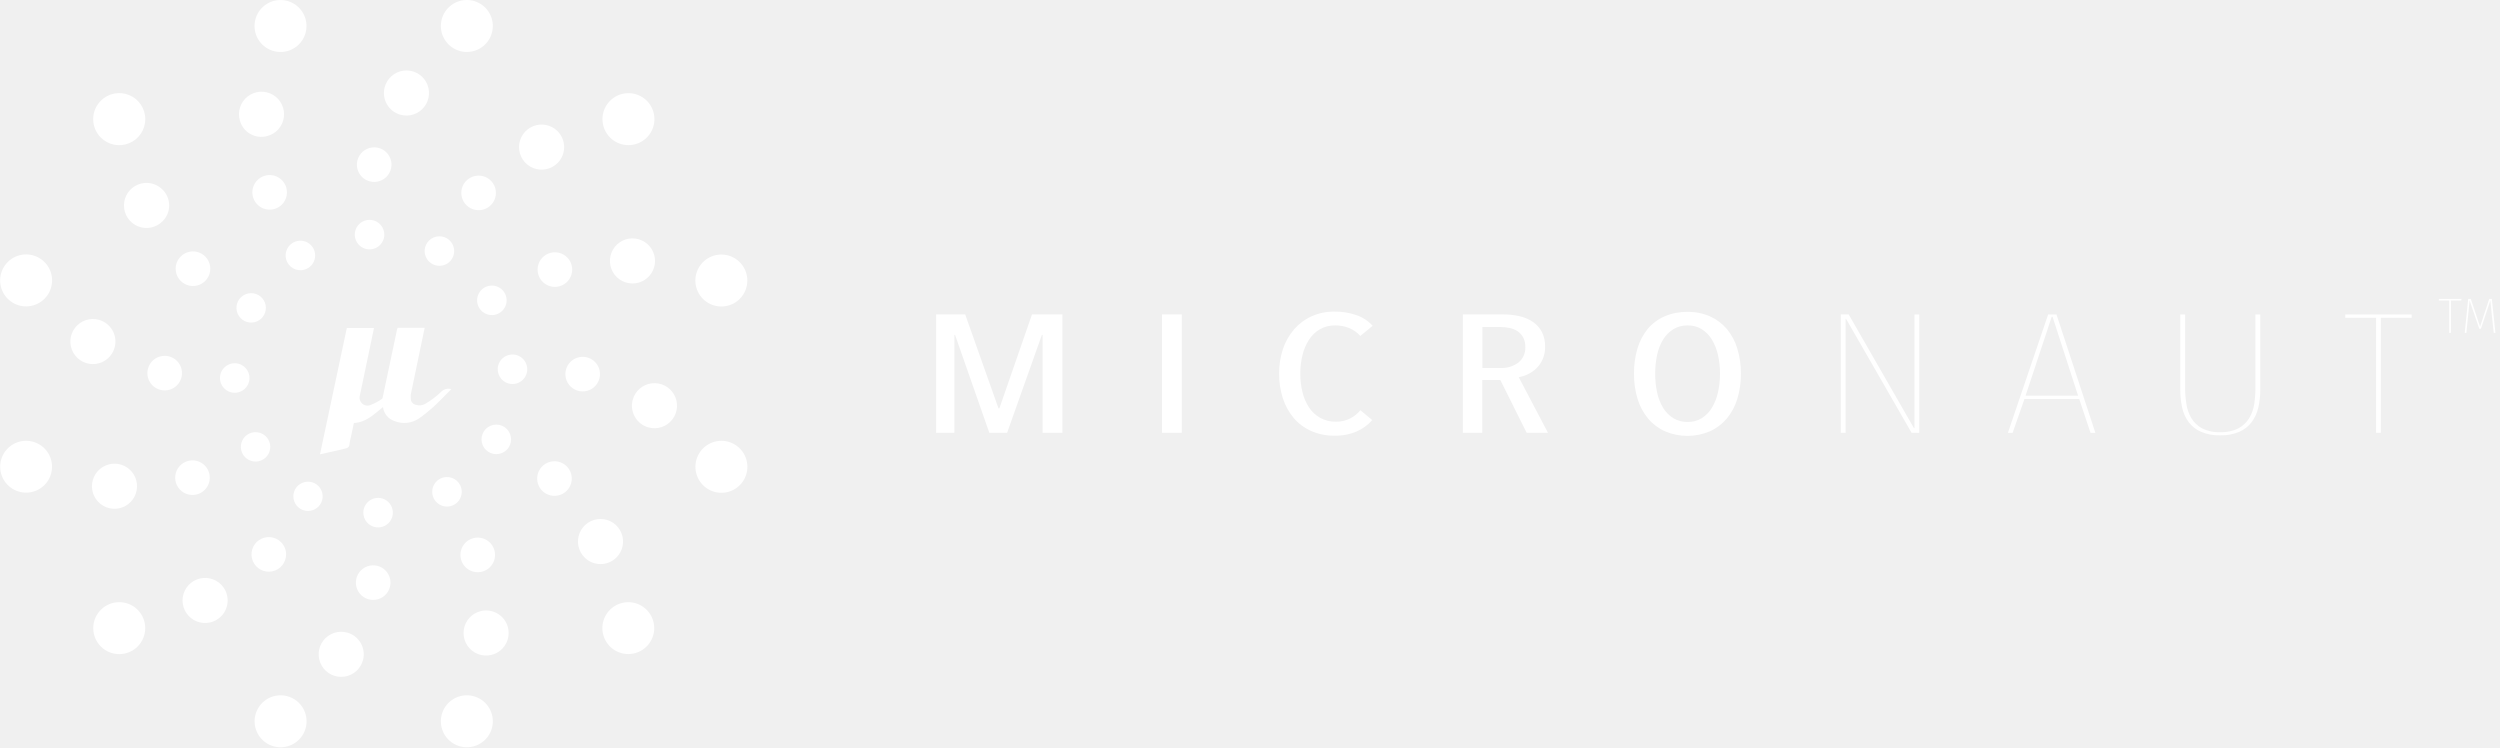
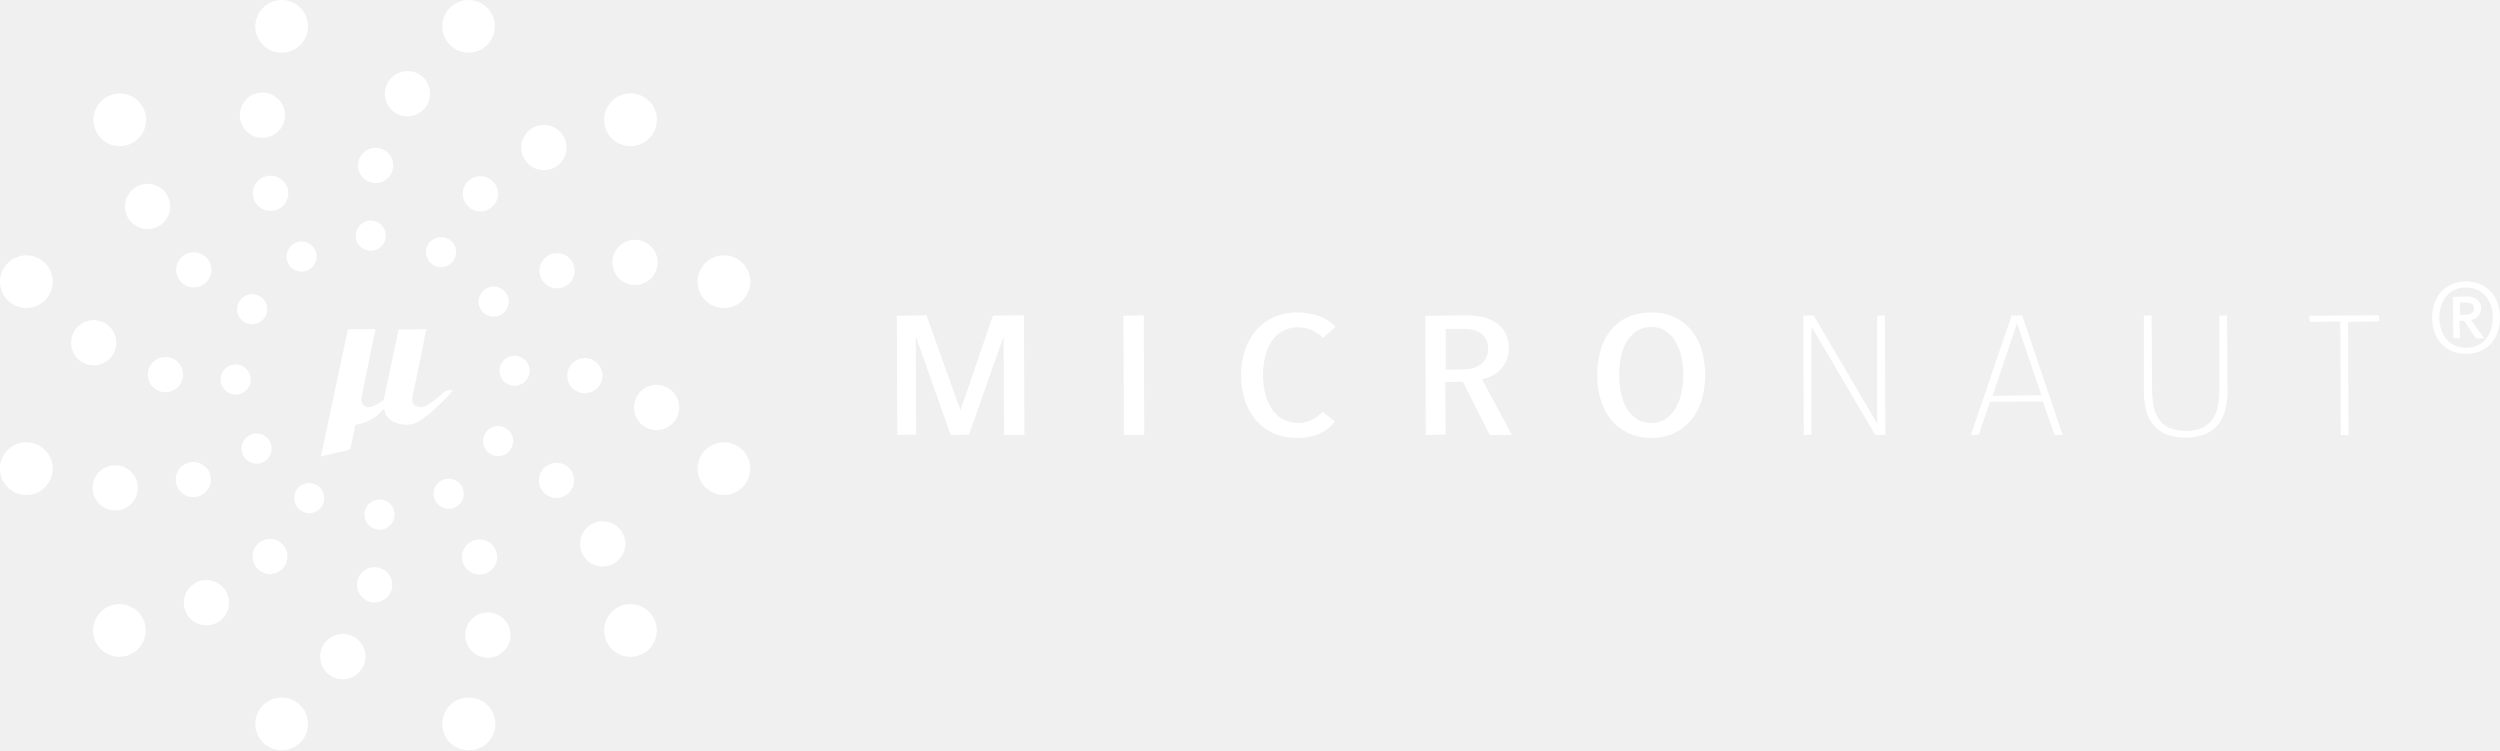
- <svg xmlns="http://www.w3.org/2000/svg" width="368px" height="110px" viewBox="0 0 368 110" version="1.1">
-   <defs />
-   <g id="Page-1" stroke="none" stroke-width="1" fill="none" fill-rule="evenodd">
-     <g id="white_micronautlogo" fill="#FFFFFF" fill-rule="nonzero">
-       <polygon id="Path_299" points="153.467 63.706 153.467 49.293 153.367 49.293 148.248 63.705 145.626 63.705 140.583 49.293 140.483 49.293 140.483 63.705 137.795 63.705 137.795 46.283 142.076 46.283 146.976 60.105 147.109 60.105 151.909 46.283 156.389 46.283 156.389 63.706" />
-       <polygon id="Path_300" points="171.048 63.706 171.048 46.283 173.96 46.283 173.96 63.706" />
-       <path d="M199.729,63.499 C198.681,63.947 197.549,64.162 196.41,64.13 C195.231,64.148 194.062,63.909 192.984,63.43 C191.996,62.992 191.12,62.337 190.42,61.513 C189.713,60.66 189.175,59.68 188.835,58.626 C188.46,57.454 188.275,56.23 188.287,55 C188.276,53.763 188.466,52.533 188.851,51.358 C189.212,50.293 189.775,49.309 190.51,48.458 C191.216,47.646 192.091,46.997 193.074,46.558 C194.135,46.083 195.288,45.848 196.451,45.869 C197.539,45.853 198.622,46.027 199.651,46.383 C200.574,46.692 201.401,47.235 202.051,47.959 L200.242,49.452 C199.782,48.944 199.216,48.544 198.583,48.282 C197.944,48.028 197.263,47.898 196.575,47.9 C195.771,47.879 194.976,48.077 194.275,48.473 C193.629,48.853 193.082,49.382 192.682,50.016 C192.238,50.705 191.915,51.466 191.728,52.264 C191.508,53.163 191.399,54.085 191.404,55.01 C191.399,55.93 191.508,56.847 191.728,57.74 C191.918,58.532 192.241,59.287 192.682,59.972 C193.103,60.61 193.672,61.137 194.341,61.507 C195.048,61.899 195.848,62.094 196.656,62.071 C197.391,62.089 198.119,61.92 198.772,61.582 C199.343,61.29 199.846,60.881 200.249,60.382 L201.991,61.834 C201.369,62.549 200.597,63.118 199.729,63.499 Z" id="Path_301" />
-       <path d="M224.727,63.706 L220.844,55.932 L218.189,55.932 L218.189,63.706 L215.335,63.706 L215.335,46.283 L221.275,46.283 C222.079,46.277 222.88,46.363 223.664,46.54 C224.362,46.695 225.025,46.977 225.622,47.37 C226.182,47.744 226.641,48.252 226.958,48.847 C227.297,49.526 227.462,50.278 227.439,51.037 C227.455,51.67 227.333,52.298 227.082,52.879 C226.862,53.383 226.546,53.839 226.153,54.223 C225.783,54.58 225.357,54.875 224.892,55.094 C224.469,55.299 224.019,55.441 223.556,55.517 L227.862,63.706 L224.727,63.706 Z M224.527,51.12 C224.545,50.617 224.437,50.118 224.212,49.668 C224.009,49.304 223.725,48.992 223.382,48.755 C223.019,48.518 222.613,48.355 222.187,48.274 C221.739,48.182 221.284,48.135 220.827,48.133 L218.205,48.133 L218.205,54.173 L220.893,54.173 C221.844,54.208 222.779,53.915 223.54,53.343 C224.196,52.795 224.561,51.974 224.528,51.12 L224.527,51.12 Z" id="Path_302" />
-       <path d="M256.264,55.003 C256.277,56.268 256.096,57.527 255.725,58.737 C255.405,59.793 254.877,60.774 254.173,61.624 C253.493,62.424 252.643,63.062 251.684,63.491 C249.58,64.388 247.2,64.388 245.096,63.491 C244.136,63.064 243.286,62.426 242.607,61.624 C241.903,60.774 241.376,59.793 241.056,58.737 C240.688,57.527 240.509,56.268 240.525,55.003 C240.509,53.743 240.682,52.487 241.039,51.278 C241.35,50.228 241.866,49.249 242.557,48.399 C243.234,47.602 244.086,46.971 245.046,46.557 C246.095,46.114 247.225,45.894 248.364,45.91 C249.504,45.886 250.636,46.106 251.683,46.557 C252.639,46.979 253.489,47.609 254.172,48.399 C254.877,49.245 255.404,50.224 255.723,51.278 C256.092,52.485 256.274,53.741 256.262,55.003 L256.264,55.003 Z M253.186,55.003 C253.188,54.068 253.085,53.136 252.879,52.224 C252.702,51.428 252.398,50.666 251.979,49.967 C251.605,49.353 251.094,48.833 250.486,48.449 C249.866,48.076 249.152,47.886 248.428,47.901 C247.691,47.886 246.964,48.076 246.328,48.449 C245.715,48.833 245.198,49.352 244.818,49.967 C244.399,50.665 244.099,51.428 243.93,52.224 C243.543,54.057 243.543,55.95 243.93,57.783 C244.098,58.582 244.398,59.348 244.818,60.048 C245.198,60.663 245.715,61.182 246.328,61.566 C246.964,61.94 247.691,62.129 248.428,62.114 C249.152,62.129 249.865,61.939 250.485,61.566 C251.093,61.182 251.604,60.662 251.978,60.048 C252.398,59.347 252.702,58.582 252.878,57.783 C253.085,56.871 253.188,55.938 253.184,55.003 L253.186,55.003 Z" id="Path_303" />
-       <polygon id="Path_304" points="281.384 63.706 271.735 46.93 271.677 46.93 271.677 63.706 270.964 63.706 270.964 46.283 272.125 46.283 281.741 63.034 281.807 63.034 281.807 46.293 282.512 46.293 282.512 63.716" />
-       <path d="M306.063,58.736 L297.999,58.736 L296.257,63.714 L295.563,63.714 L301.487,46.291 L302.715,46.291 L308.44,63.714 L307.727,63.714 L306.063,58.736 Z M298.163,58.247 L305.895,58.247 L302.137,46.631 L302.013,46.631 L298.163,58.247 Z" id="Path_305" />
-       <path d="M332.425,59.981 C332.256,60.758 331.925,61.49 331.454,62.13 C330.98,62.753 330.354,63.244 329.637,63.557 C328.748,63.932 327.789,64.11 326.825,64.08 C325.85,64.112 324.879,63.934 323.979,63.557 C323.26,63.246 322.634,62.755 322.162,62.13 C321.697,61.489 321.371,60.756 321.208,59.981 C321.021,59.103 320.929,58.207 320.934,57.309 L320.934,46.291 L321.648,46.291 L321.648,57.077 C321.647,57.863 321.708,58.648 321.831,59.425 C321.934,60.165 322.179,60.878 322.553,61.525 C322.931,62.162 323.472,62.686 324.121,63.043 C324.958,63.459 325.887,63.656 326.821,63.615 C327.745,63.657 328.664,63.463 329.492,63.051 C330.141,62.703 330.688,62.191 331.077,61.566 C331.461,60.925 331.715,60.214 331.824,59.475 C331.941,58.68 331.999,57.878 331.998,57.075 L331.998,46.291 L332.712,46.291 L332.712,57.334 C332.72,58.225 332.624,59.113 332.425,59.981 Z" id="Path_306" />
-       <polygon id="Path_307" points="350.467 46.78 350.467 63.705 349.753 63.705 349.753 46.78 345.223 46.78 345.223 46.291 354.996 46.291 354.996 46.78" />
-       <path d="M74.873,56.455 C75.722,56.683 76.625,56.378 77.161,55.68 C77.697,54.983 77.76,54.032 77.321,53.27 C76.882,52.508 76.027,52.086 75.155,52.2 C74.283,52.314 73.566,52.943 73.338,53.792 C73.027,54.951 73.714,56.143 74.873,56.455 Z" id="Path_308" />
-       <path d="M72.965,46.308 C73.814,46.08 74.443,45.363 74.557,44.491 C74.671,43.619 74.249,42.764 73.487,42.325 C72.725,41.886 71.774,41.949 71.077,42.485 C70.379,43.021 70.074,43.924 70.302,44.773 C70.614,45.932 71.806,46.619 72.965,46.308 Z" id="Path_309" />
-       <path d="M63.142,35.422 C62.41,36.156 62.298,37.305 62.875,38.167 C63.452,39.028 64.558,39.362 65.515,38.965 C66.473,38.567 67.016,37.549 66.813,36.532 C66.611,35.515 65.718,34.783 64.681,34.783 C64.103,34.783 63.55,35.013 63.142,35.422 Z" id="Path_310" />
-       <path d="M54.962,32.436 C54.113,32.208 53.21,32.513 52.674,33.211 C52.138,33.908 52.075,34.859 52.514,35.621 C52.953,36.383 53.808,36.805 54.68,36.691 C55.552,36.577 56.269,35.948 56.497,35.099 C56.808,33.94 56.121,32.748 54.962,32.436 Z" id="Path_311" />
-       <path d="M44.782,39.704 C45.631,39.476 46.26,38.759 46.374,37.887 C46.488,37.015 46.066,36.16 45.304,35.721 C44.542,35.282 43.591,35.345 42.894,35.881 C42.196,36.417 41.891,37.32 42.119,38.169 C42.431,39.328 43.623,40.015 44.782,39.704 Z" id="Path_312" />
-       <path d="M35.432,43.794 C34.706,44.528 34.598,45.672 35.175,46.528 C35.751,47.384 36.852,47.714 37.805,47.317 C38.758,46.92 39.298,45.905 39.095,44.893 C38.892,43.88 38.003,43.152 36.971,43.152 C36.393,43.153 35.839,43.384 35.432,43.794 Z" id="Path_313" />
-       <path d="M35.116,53.543 C34.267,53.315 33.364,53.62 32.828,54.318 C32.292,55.015 32.229,55.966 32.668,56.728 C33.107,57.49 33.962,57.912 34.834,57.798 C35.706,57.684 36.423,57.055 36.651,56.206 C36.962,55.047 36.275,53.855 35.116,53.543 Z" id="Path_314" />
-       <path d="M37.049,63.689 C36.053,63.961 35.388,64.897 35.459,65.927 C35.53,66.957 36.318,67.793 37.342,67.925 C38.365,68.057 39.34,67.448 39.67,66.47 C40,65.492 39.594,64.417 38.7,63.902 C38.2,63.615 37.606,63.538 37.049,63.689 Z" id="Path_315" />
-       <path d="M46.873,74.575 C47.595,73.844 47.702,72.705 47.127,71.853 C46.552,71.001 45.456,70.673 44.507,71.069 C43.559,71.465 43.022,72.475 43.224,73.483 C43.425,74.49 44.31,75.216 45.338,75.216 C45.914,75.214 46.467,74.984 46.873,74.575 Z" id="Path_316" />
-       <path d="M55.094,77.562 C55.945,77.789 56.849,77.481 57.383,76.781 C57.918,76.081 57.977,75.128 57.533,74.367 C57.09,73.606 56.231,73.188 55.359,73.308 C54.486,73.428 53.772,74.063 53.551,74.915 C53.251,76.071 53.94,77.254 55.094,77.562 Z" id="Path_317" />
-       <path d="M65.232,70.294 C64.383,70.522 63.754,71.239 63.64,72.111 C63.526,72.983 63.948,73.838 64.71,74.277 C65.472,74.716 66.423,74.653 67.12,74.117 C67.818,73.581 68.123,72.678 67.895,71.829 C67.583,70.67 66.391,69.983 65.232,70.294 Z" id="Path_318" />
-       <path d="M74.594,66.212 C75.442,65.362 75.441,63.987 74.592,63.139 C73.743,62.29 72.367,62.29 71.518,63.139 C70.669,63.987 70.668,65.362 71.516,66.212 C71.924,66.621 72.478,66.851 73.055,66.851 C73.632,66.851 74.186,66.621 74.594,66.212 Z" id="Path_319" />
-       <path d="M86.43,52.611 C85.435,52.344 84.377,52.703 83.75,53.52 C83.122,54.337 83.049,55.451 83.564,56.344 C84.079,57.236 85.08,57.73 86.102,57.596 C87.123,57.462 87.963,56.726 88.23,55.731 C88.595,54.372 87.789,52.976 86.43,52.611 Z" id="Path_320" />
-       <path d="M82.34,42.143 C83.335,41.876 84.072,41.037 84.206,40.015 C84.341,38.994 83.846,37.992 82.954,37.477 C82.062,36.962 80.947,37.035 80.13,37.663 C79.313,38.29 78.954,39.348 79.221,40.343 C79.586,41.701 80.982,42.507 82.34,42.143 Z" id="Path_321" />
-       <path d="M68.651,30.195 C69.379,30.924 70.475,31.142 71.427,30.748 C72.379,30.354 73,29.425 73,28.395 C73,27.365 72.379,26.436 71.427,26.042 C70.475,25.648 69.379,25.866 68.651,26.595 C67.658,27.589 67.658,29.201 68.651,30.195 Z" id="Path_322" />
-       <path d="M54.422,26.694 C55.417,26.961 56.475,26.602 57.102,25.785 C57.73,24.968 57.803,23.854 57.288,22.961 C56.773,22.069 55.772,21.575 54.75,21.709 C53.729,21.843 52.889,22.579 52.622,23.574 C52.257,24.933 53.063,26.329 54.422,26.694 Z" id="Path_323" />
-       <path d="M39.032,25.856 C38.037,26.123 37.301,26.963 37.167,27.984 C37.033,29.006 37.527,30.007 38.419,30.522 C39.312,31.037 40.426,30.964 41.243,30.336 C42.06,29.709 42.419,28.651 42.152,27.656 C41.787,26.297 40.391,25.491 39.032,25.856 Z" id="Path_324" />
-       <path d="M26.604,41.354 C27.332,42.083 28.428,42.301 29.38,41.907 C30.332,41.513 30.953,40.584 30.953,39.554 C30.953,38.524 30.332,37.595 29.38,37.201 C28.428,36.807 27.332,37.025 26.604,37.754 C25.611,38.748 25.611,40.36 26.604,41.354 Z" id="Path_325" />
-       <path d="M23.584,57.384 C24.579,57.651 25.637,57.292 26.264,56.475 C26.892,55.658 26.965,54.544 26.45,53.651 C25.935,52.759 24.934,52.265 23.912,52.399 C22.891,52.533 22.051,53.269 21.784,54.264 C21.419,55.623 22.225,57.019 23.584,57.384 Z" id="Path_326" />
-       <path d="M27.674,67.854 C26.679,68.121 25.942,68.96 25.808,69.982 C25.673,71.003 26.168,72.005 27.06,72.52 C27.952,73.035 29.067,72.962 29.884,72.334 C30.701,71.707 31.06,70.649 30.793,69.654 C30.428,68.296 29.032,67.49 27.674,67.854 Z" id="Path_327" />
-       <path d="M41.364,79.802 C40.503,78.945 39.156,78.815 38.147,79.492 C37.139,80.17 36.749,81.465 37.216,82.587 C37.683,83.708 38.878,84.344 40.069,84.104 C41.26,83.865 42.116,82.817 42.114,81.602 C42.113,80.926 41.843,80.279 41.364,79.802 Z" id="Path_328" />
-       <path d="M55.591,83.303 C54.596,83.036 53.538,83.395 52.911,84.212 C52.283,85.029 52.21,86.143 52.725,87.036 C53.24,87.928 54.241,88.422 55.263,88.288 C56.284,88.154 57.124,87.418 57.391,86.423 C57.756,85.064 56.95,83.668 55.591,83.303 Z" id="Path_329" />
-       <path d="M70.991,84.141 C72.347,83.773 73.149,82.375 72.782,81.019 C72.416,79.662 71.02,78.859 69.662,79.223 C68.305,79.588 67.5,80.983 67.863,82.341 C68.038,82.995 68.466,83.553 69.053,83.891 C69.64,84.228 70.337,84.318 70.991,84.141 Z" id="Path_330" />
-       <path d="M83.419,68.643 C82.691,67.914 81.595,67.696 80.643,68.09 C79.691,68.484 79.07,69.413 79.07,70.443 C79.07,71.473 79.691,72.402 80.643,72.796 C81.595,73.19 82.691,72.972 83.419,72.243 C84.412,71.249 84.412,69.637 83.419,68.643 Z" id="Path_331" />
-       <path d="M95.448,62.916 C96.747,63.278 98.136,62.818 98.962,61.753 C99.789,60.687 99.888,59.227 99.214,58.06 C98.54,56.892 97.226,56.248 95.89,56.431 C94.554,56.613 93.461,57.586 93.125,58.892 C92.675,60.642 93.707,62.431 95.448,62.916 Z" id="Path_332" />
-       <path d="M96.313,37.58 C95.976,36.274 94.882,35.301 93.545,35.12 C92.209,34.939 90.895,35.585 90.222,36.754 C89.55,37.923 89.652,39.383 90.48,40.448 C91.309,41.512 92.699,41.969 93.998,41.604 C95.735,41.115 96.764,39.328 96.313,37.58 Z" id="Path_333" />
-       <path d="M82.092,19.331 C81.148,18.368 79.715,18.072 78.467,18.581 C77.218,19.091 76.402,20.305 76.402,21.654 C76.402,23.003 77.218,24.217 78.467,24.727 C79.715,25.236 81.148,24.94 82.092,23.977 C83.357,22.687 83.357,20.621 82.092,19.331 Z" id="Path_334" />
-       <path d="M58.902,16.879 C60.199,17.257 61.596,16.812 62.434,15.752 C63.273,14.693 63.385,13.231 62.719,12.056 C62.052,10.88 60.74,10.226 59.4,10.402 C58.061,10.578 56.961,11.548 56.62,12.855 C56.167,14.593 57.178,16.376 58.902,16.879 Z" id="Path_335" />
-       <path d="M39.324,20.032 C40.63,19.695 41.603,18.601 41.784,17.264 C41.965,15.928 41.319,14.614 40.15,13.941 C38.981,13.269 37.521,13.371 36.456,14.199 C35.392,15.028 34.935,16.418 35.3,17.717 C35.525,18.558 36.076,19.276 36.831,19.71 C37.586,20.144 38.483,20.26 39.324,20.032 Z" id="Path_336" />
-       <path d="M23.94,27.922 C22.997,26.957 21.563,26.658 20.314,27.167 C19.064,27.676 18.247,28.891 18.247,30.241 C18.247,31.591 19.064,32.806 20.314,33.315 C21.563,33.824 22.997,33.525 23.94,32.56 C24.558,31.946 24.905,31.112 24.905,30.241 C24.905,29.37 24.558,28.536 23.94,27.922 Z" id="Path_337" />
-       <path d="M14.566,47.079 C13.267,46.717 11.878,47.177 11.052,48.242 C10.225,49.308 10.126,50.768 10.8,51.935 C11.474,53.103 12.788,53.747 14.124,53.564 C15.46,53.382 16.553,52.409 16.889,51.103 C17.339,49.353 16.307,47.564 14.566,47.079 Z" id="Path_338" />
-       <path d="M16.025,68.36 C14.719,68.696 13.746,69.789 13.564,71.125 C13.381,72.461 14.025,73.775 15.193,74.449 C16.36,75.123 17.82,75.024 18.886,74.197 C19.951,73.371 20.411,71.982 20.049,70.683 C19.564,68.942 17.775,67.91 16.025,68.36 Z" id="Path_339" />
-       <path d="M32.561,86.066 C31.617,85.103 30.184,84.807 28.936,85.316 C27.687,85.826 26.871,87.04 26.871,88.389 C26.871,89.738 27.687,90.952 28.936,91.462 C30.184,91.971 31.617,91.675 32.561,90.712 C33.826,89.422 33.826,87.356 32.561,86.066 Z" id="Path_340" />
-       <path d="M51.116,93.118 C49.817,92.756 48.428,93.216 47.602,94.281 C46.775,95.347 46.676,96.807 47.35,97.974 C48.024,99.142 49.338,99.786 50.674,99.603 C52.01,99.421 53.103,98.448 53.439,97.142 C53.889,95.392 52.857,93.603 51.116,93.118 Z" id="Path_341" />
-       <path d="M70.725,89.965 C69.419,90.302 68.446,91.396 68.265,92.733 C68.084,94.069 68.73,95.383 69.899,96.056 C71.068,96.728 72.528,96.626 73.593,95.798 C74.657,94.969 75.114,93.579 74.749,92.28 C74.26,90.543 72.473,89.514 70.725,89.965 Z" id="Path_342" />
-       <path d="M90.72,82.083 C91.683,81.139 91.979,79.706 91.47,78.458 C90.96,77.209 89.746,76.393 88.397,76.393 C87.048,76.393 85.834,77.209 85.324,78.458 C84.815,79.706 85.111,81.139 86.074,82.083 C87.364,83.348 89.43,83.348 90.72,82.083 Z" id="Path_343" />
-       <path d="M107.172,65.017 C105.409,64.549 103.56,65.391 102.757,67.029 C101.953,68.667 102.418,70.644 103.867,71.752 C105.316,72.861 107.346,72.791 108.716,71.586 C110.086,70.382 110.415,68.377 109.501,66.798 C108.992,65.919 108.154,65.278 107.172,65.017 Z" id="Path_344" />
-       <path d="M107.173,44.988 C108.935,44.515 110.118,42.864 109.999,41.044 C109.88,39.223 108.492,37.74 106.683,37.502 C104.874,37.263 103.149,38.334 102.561,40.061 C101.973,41.788 102.687,43.69 104.266,44.604 C105.146,45.112 106.191,45.25 107.173,44.988 Z" id="Path_345" />
-       <path d="M89.807,20.248 C91.099,21.536 93.121,21.732 94.636,20.716 C96.152,19.701 96.739,17.756 96.04,16.072 C95.34,14.387 93.548,13.431 91.759,13.788 C89.97,14.144 88.682,15.715 88.682,17.539 C88.682,18.556 89.087,19.53 89.807,20.248 Z" id="Path_346" />
-       <path d="M67.73,7.52 C69.493,7.992 71.343,7.153 72.15,5.516 C72.956,3.88 72.495,1.901 71.047,0.79 C69.599,-0.32 67.569,-0.254 66.197,0.949 C64.825,2.152 64.494,4.157 65.406,5.737 C65.913,6.616 66.749,7.258 67.73,7.52 Z" id="Path_347" />
-       <path d="M42.293,7.52 C44.054,7.043 45.232,5.388 45.108,3.568 C44.984,1.749 43.592,0.269 41.783,0.035 C39.974,-0.199 38.252,0.876 37.668,2.605 C37.084,4.333 37.802,6.233 39.383,7.143 C40.264,7.651 41.311,7.786 42.293,7.52 Z" id="Path_348" />
-       <path d="M14.839,20.247 C15.935,21.344 17.584,21.673 19.017,21.08 C20.449,20.487 21.384,19.089 21.384,17.538 C21.384,15.987 20.449,14.589 19.017,13.996 C17.584,13.403 15.935,13.732 14.839,14.829 C13.344,16.326 13.344,18.75 14.839,20.247 Z" id="Path_349" />
-       <path d="M4.825,37.579 C3.062,37.111 1.213,37.953 0.41,39.591 C-0.394,41.229 0.071,43.206 1.52,44.314 C2.969,45.423 4.999,45.353 6.369,44.148 C7.739,42.944 8.068,40.939 7.154,39.36 C6.644,38.481 5.807,37.841 4.825,37.579 Z" id="Path_350" />
-       <path d="M2.844,65.017 C1.087,65.493 -0.089,67.143 0.034,68.959 C0.157,70.775 1.545,72.251 3.35,72.486 C5.155,72.721 6.874,71.649 7.458,69.925 C8.041,68.201 7.326,66.305 5.75,65.395 C4.87,64.888 3.824,64.752 2.844,65.017 Z" id="Path_351" />
-       <path d="M20.257,89.758 C18.763,88.265 16.341,88.265 14.848,89.758 C13.354,91.252 13.354,93.674 14.848,95.168 C16.341,96.661 18.763,96.661 20.257,95.168 C20.975,94.451 21.378,93.478 21.378,92.463 C21.378,91.448 20.975,90.475 20.257,89.758 Z" id="Path_352" />
-       <path d="M42.284,102.477 C40.521,102.009 38.672,102.851 37.869,104.489 C37.065,106.127 37.53,108.104 38.979,109.212 C40.428,110.321 42.458,110.251 43.828,109.046 C45.198,107.842 45.527,105.837 44.613,104.258 C44.104,103.379 43.266,102.738 42.284,102.477 Z" id="Path_353" />
-       <path d="M67.73,102.477 C65.967,102.949 64.783,104.601 64.903,106.422 C65.022,108.243 66.412,109.726 68.221,109.964 C70.031,110.202 71.756,109.128 72.342,107.4 C72.928,105.671 72.211,103.77 70.63,102.858 C69.752,102.352 68.709,102.215 67.73,102.477 Z" id="Path_354" />
-       <path d="M95.175,89.75 C93.884,88.468 91.867,88.276 90.357,89.291 C88.846,90.306 88.263,92.246 88.962,93.926 C89.662,95.606 91.45,96.559 93.234,96.202 C95.019,95.845 96.303,94.279 96.303,92.459 C96.302,91.442 95.896,90.467 95.175,89.75 Z" id="Path_355" />
-       <path d="M66.428,57.289 C65.528,58.189 64.702,59.065 63.806,59.889 C63.13,60.504 62.415,61.075 61.665,61.598 C60.607,62.318 59.259,62.462 58.073,61.98 C57.155,61.682 56.493,60.88 56.373,59.922 C55.079,60.967 53.884,62.187 52.092,62.262 C51.943,62.951 51.792,63.662 51.644,64.378 C51.56,64.686 51.496,64.999 51.453,65.316 C51.453,65.772 51.204,65.955 50.753,66.046 C49.653,66.27 47.268,66.876 47.103,66.876 C48.422,60.645 49.733,54.431 51.052,48.283 L55.052,48.283 C54.845,49.283 52.986,58.14 52.969,58.239 C52.854,58.672 52.996,59.132 53.336,59.424 C53.675,59.715 54.152,59.787 54.562,59.608 C55.148,59.379 55.705,59.081 56.221,58.72 C56.304,58.67 56.329,58.513 56.354,58.396 C57.059,55.077 57.748,51.796 58.445,48.506 C58.465,48.421 58.493,48.337 58.528,48.257 L62.51,48.257 C62.294,49.277 60.942,55.79 60.469,58.064 C60.452,58.246 60.452,58.43 60.469,58.612 C60.433,59.096 60.777,59.527 61.257,59.599 C61.701,59.738 62.183,59.684 62.585,59.45 C63.018,59.201 63.434,58.924 63.83,58.62 C64.26,58.303 64.665,57.954 65.041,57.575 C65.422,57.244 65.947,57.136 66.428,57.289 Z" id="Path_356" />
-       <path d="M362.292,44.242 L360.774,44.242 L360.774,49 L360.518,49 L360.518,44.242 L359,44.242 L359,44 L362.336,44 L362.292,44.242 Z M367.328,49 L367.079,49 L366.808,46.507 C366.686,45.349 366.61,44.589 366.581,44.227 L365.188,48.391 L364.946,48.391 L363.523,44.227 C363.509,44.437 363.457,44.958 363.37,45.789 L363.304,46.449 L363.054,49 L362.805,49 L363.318,44 L363.699,44 L365.07,48.084 L366.412,44 L366.801,44 L367.328,49 Z" id="TM" />
-     </g>
-   </g>
+ <svg xmlns="http://www.w3.org/2000/svg" viewBox="0 0 367 110.139">
+   <path d="M76.114,52.291a2.21,2.21,0,1,0-.569,4.345,2.21,2.21,0,0,0,.569-4.345Z" style="fill:#fff" />
+   <path d="M71.9,42.139a2.212,2.212,0,0,0,.571,4.349h0a2.212,2.212,0,1,0,0-4.424A2.268,2.268,0,0,0,71.9,42.139Z" style="fill:#fff" />
+   <path d="M63.185,38.582a2.211,2.211,0,1,0-.648-1.565A2.2,2.2,0,0,0,63.185,38.582Z" style="fill:#fff" />
+   <path d="M53.853,36.734a2.225,2.225,0,0,0,.572.076h0A2.211,2.211,0,0,0,55,32.463a2.192,2.192,0,0,0-.574-.076,2.211,2.211,0,0,0-.57,4.347Z" style="fill:#fff" />
+   <path d="M43.7,35.528a2.211,2.211,0,0,0,.574,4.347,2.261,2.261,0,0,0,.571-.075A2.211,2.211,0,1,0,43.7,35.528Z" style="fill:#fff" />
+   <path d="M37.018,47.6a2.212,2.212,0,1,0-1.563-.648A2.2,2.2,0,0,0,37.018,47.6Z" style="fill:#fff" />
+   <path d="M36.734,56.284a2.215,2.215,0,0,0-1.562-2.707A2.19,2.19,0,0,0,34.6,53.5a2.212,2.212,0,0,0-.573,4.349,2.207,2.207,0,0,0,2.708-1.566Z" style="fill:#fff" />
+   <path d="M38.236,68a2.217,2.217,0,1,0-.57.074A2.246,2.246,0,0,0,38.236,68Z" style="fill:#fff" />
+   <path d="M46.954,71.559a2.21,2.21,0,1,0,0,3.126A2.213,2.213,0,0,0,46.954,71.559Z" style="fill:#fff" />
+   <path d="M56.287,73.407a2.207,2.207,0,0,0-2.706,1.561,2.21,2.21,0,0,0,2.134,2.785,2.217,2.217,0,0,0,2.136-1.639,2.211,2.211,0,0,0-1.564-2.707Z" style="fill:#fff" />
+   <path d="M66.437,74.614a2.212,2.212,0,0,0-.568-4.348,2.21,2.21,0,0,0-2.139,2.783,2.215,2.215,0,0,0,2.135,1.639A2.261,2.261,0,0,0,66.437,74.614Z" style="fill:#fff" />
+   <path d="M73.122,62.535a2.211,2.211,0,1,0,1.564.647A2.2,2.2,0,0,0,73.122,62.535Z" style="fill:#fff" />
+   <path d="M83.354,54.477a2.588,2.588,0,0,0,2.5,3.253h0a2.586,2.586,0,0,0,.667-5.084,2.551,2.551,0,0,0-.667-.088A2.591,2.591,0,0,0,83.354,54.477Z" style="fill:#fff" />
+   <path d="M81.1,37.248a2.585,2.585,0,0,0,.668,5.081h0a2.585,2.585,0,1,0-.668-5.081Z" style="fill:#fff" />
+   <path d="M70.524,25.865a2.585,2.585,0,0,0,0,5.17h0a2.585,2.585,0,1,0,0-5.17Z" style="fill:#fff" />
+   <path d="M54.475,26.785a2.585,2.585,0,1,0-1.827-3.164A2.6,2.6,0,0,0,54.475,26.785Z" style="fill:#fff" />
+   <path d="M39.746,25.792a2.585,2.585,0,1,0,0,5.169,2.634,2.634,0,0,0,.67-.088,2.585,2.585,0,0,0-.667-5.081Z" style="fill:#fff" />
+   <path d="M28.451,42.2a2.585,2.585,0,1,0-1.828-.757A2.57,2.57,0,0,0,28.451,42.2Z" style="fill:#fff" />
+   <path d="M26.786,55.666a2.585,2.585,0,1,0-3.166,1.827,2.628,2.628,0,0,0,.67.088A2.59,2.59,0,0,0,26.786,55.666Z" style="fill:#fff" />
+   <path d="M28.378,72.982a2.586,2.586,0,1,0-2.5-1.917,2.611,2.611,0,0,0,2.5,1.917Z" style="fill:#fff" />
+   <path d="M39.618,84.275a2.56,2.56,0,0,0,1.825-.756,2.585,2.585,0,0,0-1.83-4.413,2.585,2.585,0,0,0,.005,5.169Z" style="fill:#fff" />
+   <path d="M55.665,83.355A2.58,2.58,0,0,0,52.5,85.182a2.584,2.584,0,1,0,3.165-1.827Z" style="fill:#fff" />
+   <path d="M68.16,80.467A2.586,2.586,0,0,0,70.4,84.348h0a2.583,2.583,0,1,0-2.237-3.881Z" style="fill:#fff" />
+   <path d="M81.691,67.94a2.583,2.583,0,1,0,1.827.756A2.57,2.57,0,0,0,81.691,67.94Z" style="fill:#fff" />
+   <path d="M97.247,56.613a3.322,3.322,0,0,0-1.72,6.418,3.369,3.369,0,0,0,.858.113,3.324,3.324,0,0,0,2.877-4.984A3.292,3.292,0,0,0,97.247,56.613Z" style="fill:#fff" />
+   <path d="M93.229,35.2a3.322,3.322,0,1,0,3.2,2.462A3.349,3.349,0,0,0,93.229,35.2Z" style="fill:#fff" />
+   <path d="M79.841,24.985a3.32,3.32,0,1,0-2.348-.973A3.3,3.3,0,0,0,79.841,24.985Z" style="fill:#fff" />
+   <path d="M58.96,16.962a3.316,3.316,0,0,0,4.067-2.35,3.323,3.323,0,0,0-3.21-4.18,3.322,3.322,0,0,0-.857,6.53Z" style="fill:#fff" />
+   <path d="M38.523,20.235a3.321,3.321,0,1,0-3.206-2.462A3.313,3.313,0,0,0,38.523,20.235Z" style="fill:#fff" />
+   <path d="M24.985,30.3a3.319,3.319,0,1,0-.973,2.349A3.3,3.3,0,0,0,24.985,30.3Z" style="fill:#fff" />
+   <path d="M16.963,51.179a3.323,3.323,0,1,0-3.209,2.462A3.328,3.328,0,0,0,16.963,51.179Z" style="fill:#fff" />
+   <path d="M16.915,74.937a3.322,3.322,0,1,0-3.208-2.463A3.333,3.333,0,0,0,16.915,74.937Z" style="fill:#fff" />
+   <path d="M30.3,85.155a3.32,3.32,0,1,0,2.349.972A3.3,3.3,0,0,0,30.3,85.155Z" style="fill:#fff" />
+   <path d="M51.18,93.178A3.322,3.322,0,1,0,53.2,94.726,3.326,3.326,0,0,0,51.18,93.178Z" style="fill:#fff" />
+   <path d="M71.62,89.905a3.335,3.335,0,0,0-.864.115,3.32,3.32,0,0,0,.858,6.527h0a3.321,3.321,0,0,0,.006-6.642Z" style="fill:#fff" />
+   <path d="M90.825,77.492a3.322,3.322,0,1,0,0,4.7A3.3,3.3,0,0,0,90.825,77.492Z" style="fill:#fff" />
+   <path d="M107.273,65.057a3.856,3.856,0,0,0-4.734,2.732,3.866,3.866,0,1,0,4.734-2.732Z" style="fill:#fff" />
+   <path d="M106.273,45.218a3.868,3.868,0,1,0-3.735-2.866A3.865,3.865,0,0,0,106.273,45.218Z" style="fill:#fff" />
+   <path d="M92.554,21.453a3.872,3.872,0,1,0-2.733-1.133A3.844,3.844,0,0,0,92.554,21.453Z" style="fill:#fff" />
+   <path d="M67.789,7.6a3.88,3.88,0,0,0,1,.132h0a3.867,3.867,0,0,0,1-7.6,3.864,3.864,0,0,0-4.735,2.736A3.871,3.871,0,0,0,67.789,7.6Z" style="fill:#fff" />
+   <path d="M41.348,7.734h0A3.866,3.866,0,1,0,41.354,0a3.889,3.889,0,0,0-1,.133,3.865,3.865,0,0,0,1,7.6Z" style="fill:#fff" />
+   <path d="M17.588,21.453a3.863,3.863,0,1,0-2.736-1.132A3.835,3.835,0,0,0,17.588,21.453Z" style="fill:#fff" />
+   <path d="M4.869,37.617A3.863,3.863,0,0,0,.132,40.35a3.871,3.871,0,0,0,3.739,4.868h0a3.866,3.866,0,0,0,1-7.6Z" style="fill:#fff" />
+   <path d="M3.873,64.923A3.87,3.87,0,1,0,7.6,67.789,3.862,3.862,0,0,0,3.873,64.923Z" style="fill:#fff" />
+   <path d="M17.586,88.686a3.867,3.867,0,1,0,0,7.733h0a3.867,3.867,0,0,0,0-7.733Z" style="fill:#fff" />
+   <path d="M42.35,102.54a3.861,3.861,0,0,0-4.735,2.732,3.866,3.866,0,0,0,2.737,4.733,3.854,3.854,0,0,0,4.732-2.729,3.864,3.864,0,0,0-2.734-4.736Z" style="fill:#fff" />
+   <path d="M68.8,102.407a3.905,3.905,0,0,0-1.006.134,3.864,3.864,0,0,0,.991,7.6,3.866,3.866,0,1,0,.015-7.731Z" style="fill:#fff" />
+   <path d="M92.555,88.687a3.868,3.868,0,1,0,2.731,1.132A3.842,3.842,0,0,0,92.555,88.687Z" style="fill:#fff" />
+   <path d="M65.7,58.207l.5-.554c.1-.1.194-.2.3-.3l-.024,0,.029-.032a3.358,3.358,0,0,0-.48-.041,1.265,1.265,0,0,0-.987.4,10.3,10.3,0,0,1-1.207,1.04,12.757,12.757,0,0,1-1.238.809,1.536,1.536,0,0,1-.788.21,2.115,2.115,0,0,1-.52-.069.9.9,0,0,1-.761-.949,2.7,2.7,0,0,1,.044-.546c.439-2.132,1.663-8.012,1.958-9.6l.046-.218h-.006l.006-.035-1.5.035H58.58l-.018.058h-.039a1.624,1.624,0,0,0-.055.18l-2.1,9.919c-.021.1-.05.238-.112.274-.136.08-.271.166-.407.251a5.332,5.332,0,0,1-1.237.641,1.7,1.7,0,0,1-.5.08,1.006,1.006,0,0,1-.772-.32,1.4,1.4,0,0,1-.282-1.1c.016-.132,1.629-7.817,2-9.726l.056-.262h-.007l.007-.035-4.044.027L47.115,67s.331-.075.66-.153c.82-.2,2.259-.54,3.048-.7.488-.1.691-.314.724-.76a4.368,4.368,0,0,1,.124-.663l.065-.278.205-.963.212-1.12a6.278,6.278,0,0,0,3.765-1.9,3.649,3.649,0,0,0,.4-.375l.09-.075a2.493,2.493,0,0,0,1.717,2.065,5.006,5.006,0,0,0,1.562.274,3.513,3.513,0,0,0,2.063-.656A21.3,21.3,0,0,0,63.9,59.982C64.514,59.415,65.1,58.818,65.7,58.207Z" style="fill:#fff" />
+   <polygon points="145.769 46.333 141.032 60.119 140.97 60.166 136.005 46.285 131.653 46.355 131.723 63.853 134.481 63.783 134.443 49.381 139.56 63.853 142.248 63.807 147.327 49.358 147.397 63.853 150.382 63.853 150.311 46.285 145.769 46.333" style="fill:#fff" />
+   <polygon points="164.919 46.355 164.989 63.853 167.975 63.853 167.905 46.285 164.919 46.355" style="fill:#fff" />
+   <path d="M186.674,50.111a4.729,4.729,0,0,1,1.579-1.5,4.447,4.447,0,0,1,2.264-.558,5.278,5.278,0,0,1,1.982.376,5.738,5.738,0,0,1,1.723,1.159l1.821-1.6a5.738,5.738,0,0,0-2.427-1.595,9.593,9.593,0,0,0-3.227-.521,8.136,8.136,0,0,0-3.414.7,7.492,7.492,0,0,0-2.583,1.926,8.713,8.713,0,0,0-1.634,2.915,12.2,12.2,0,0,0-.013,7.318,8.708,8.708,0,0,0,1.6,2.915,7.251,7.251,0,0,0,2.582,1.938,8.332,8.332,0,0,0,3.464.7,7.947,7.947,0,0,0,3.331-.633,5.585,5.585,0,0,0,2.251-1.78l-1.85-1.441A4.433,4.433,0,0,1,192.67,61.6a4.382,4.382,0,0,1-2.089.484,4.534,4.534,0,0,1-2.28-.557,4.784,4.784,0,0,1-1.612-1.516,7.234,7.234,0,0,1-.963-2.229,11.122,11.122,0,0,1-.32-2.716,11.283,11.283,0,0,1,.32-2.729A7.255,7.255,0,0,1,186.674,50.111Z" style="fill:#fff" />
+   <path d="M218.9,55.23a4.721,4.721,0,0,0,1.278-.886,4.455,4.455,0,0,0,.951-1.363,4.512,4.512,0,0,0,.365-1.875,4.658,4.658,0,0,0-.5-2.223,4.124,4.124,0,0,0-1.356-1.5,5.893,5.893,0,0,0-1.987-.833,10.618,10.618,0,0,0-2.4-.263l-6.013.07.07,17.5,2.922-.07-.07-7.708,2.592-.039,3.948,7.817h3.257l-4.411-8.2A4.939,4.939,0,0,0,218.9,55.23Zm-4.05-1.019-2.616.07V48.273h2.552a6.875,6.875,0,0,1,1.347.134,3.253,3.253,0,0,1,1.173.471,2.656,2.656,0,0,1,.82.89,2.845,2.845,0,0,1,.313,1.424,2.7,2.7,0,0,1-.977,2.231A4.076,4.076,0,0,1,214.847,54.211Z" style="fill:#fff" />
+   <path d="M248.215,48.391a7.089,7.089,0,0,0-2.483-1.865,8.006,8.006,0,0,0-3.317-.658,8.314,8.314,0,0,0-3.381.658,6.864,6.864,0,0,0-2.5,1.865A8.2,8.2,0,0,0,235,51.3a12.707,12.707,0,0,0-.521,3.748,12.4,12.4,0,0,0,.539,3.751,8.376,8.376,0,0,0,1.566,2.917,7.134,7.134,0,0,0,2.5,1.889,8.017,8.017,0,0,0,3.333.671,7.877,7.877,0,0,0,3.317-.672,7.145,7.145,0,0,0,2.483-1.888,8.41,8.41,0,0,0,1.57-2.917,13.338,13.338,0,0,0,0-7.5A8.271,8.271,0,0,0,248.215,48.391ZM246.8,57.809a7.476,7.476,0,0,1-.9,2.244,4.6,4.6,0,0,1-1.467,1.492,3.766,3.766,0,0,1-2.02.543,3.923,3.923,0,0,1-2.069-.543,4.57,4.57,0,0,1-1.484-1.492,7.18,7.18,0,0,1-.88-2.243,13.341,13.341,0,0,1,0-5.533,7.176,7.176,0,0,1,.88-2.24,4.571,4.571,0,0,1,1.484-1.492A3.924,3.924,0,0,1,242.415,48a3.781,3.781,0,0,1,2.02.543,4.624,4.624,0,0,1,1.467,1.493,7.473,7.473,0,0,1,.9,2.242,12.565,12.565,0,0,1,0,5.53Z" style="fill:#fff" />
+   <polygon points="275.568 46.355 275.568 62.179 266.231 46.285 264.718 46.355 264.788 63.862 265.922 63.792 265.922 47.944 275.29 63.862 276.769 63.862 276.699 46.285 275.568 46.355" style="fill:#fff" />
+   <path d="M295.3,46.333l-5.98,17.529,1.15-.047,1.681-4.83,7.747-.048,1.717,4.925h1.182l-5.946-17.577Zm-2.8,11.778L296.1,47.469l3.582,10.549Z" style="fill:#fff" />
+   <path d="M325.8,46.355V57.1a15.435,15.435,0,0,1-.174,2.315,5.164,5.164,0,0,1-.714,1.962,3.984,3.984,0,0,1-1.493,1.377,6.513,6.513,0,0,1-5.14-.011,3.9,3.9,0,0,1-1.478-1.4,5.409,5.409,0,0,1-.7-1.977,14.6,14.6,0,0,1-.177-2.268l-.07-10.817-1.133.07V57.368A12.429,12.429,0,0,0,315,60.04a5.736,5.736,0,0,0,1,2.2,4.827,4.827,0,0,0,1.907,1.477,8.427,8.427,0,0,0,5.872,0,4.831,4.831,0,0,0,1.908-1.477,5.755,5.755,0,0,0,1.013-2.2,11.444,11.444,0,0,0,.3-2.674l-.07-11.083Z" style="fill:#fff" />
+   <polygon points="349.226 46.285 339.026 46.355 339.096 47.253 343.559 47.183 343.629 63.862 344.764 63.862 344.694 47.253 349.296 47.183 349.226 46.285" style="fill:#fff" />
+   <path d="M366.638,44.437a4.873,4.873,0,0,0-1.028-1.673,4.663,4.663,0,0,0-1.573-1.071,5.549,5.549,0,0,0-4.031,0,4.66,4.66,0,0,0-1.573,1.071,4.8,4.8,0,0,0-1.026,1.674,6.791,6.791,0,0,0,0,4.387,4.915,4.915,0,0,0,1.025,1.683,4.448,4.448,0,0,0,1.575,1.074,5.712,5.712,0,0,0,4.029,0,4.448,4.448,0,0,0,1.575-1.074,4.95,4.95,0,0,0,1.027-1.683,6.83,6.83,0,0,0,0-4.388Zm-4.616,6.616a3.911,3.911,0,0,1-1.639-.328,3.5,3.5,0,0,1-1.225-.917,4.3,4.3,0,0,1-.789-1.4,5.795,5.795,0,0,1,0-3.559,4.246,4.246,0,0,1,.789-1.4,3.511,3.511,0,0,1,1.225-.918,4.259,4.259,0,0,1,3.278,0,3.566,3.566,0,0,1,1.224.917,4.264,4.264,0,0,1,.79,1.4,5.834,5.834,0,0,1,0,3.559,4.284,4.284,0,0,1-.79,1.4,3.548,3.548,0,0,1-1.224.917A3.921,3.921,0,0,1,362.022,51.053Z" style="fill:#fff" />
+   <path d="M363.682,46.538a1.582,1.582,0,0,0,.534-1.282,1.516,1.516,0,0,0-.62-1.328,2.55,2.55,0,0,0-1.491-.4l-2.028.07.07,6.08.978-.071-.07-2.5.672-.032,1.73,2.6h1.225l-1.928-2.687A2.156,2.156,0,0,0,363.682,46.538Zm-2.557-2.118h.9a1.923,1.923,0,0,1,.84.188c.207.1.308.314.308.66a.728.728,0,0,1-.343.72,2.343,2.343,0,0,1-1.083.218l-.619.07Z" style="fill:#fff" />
</svg>
